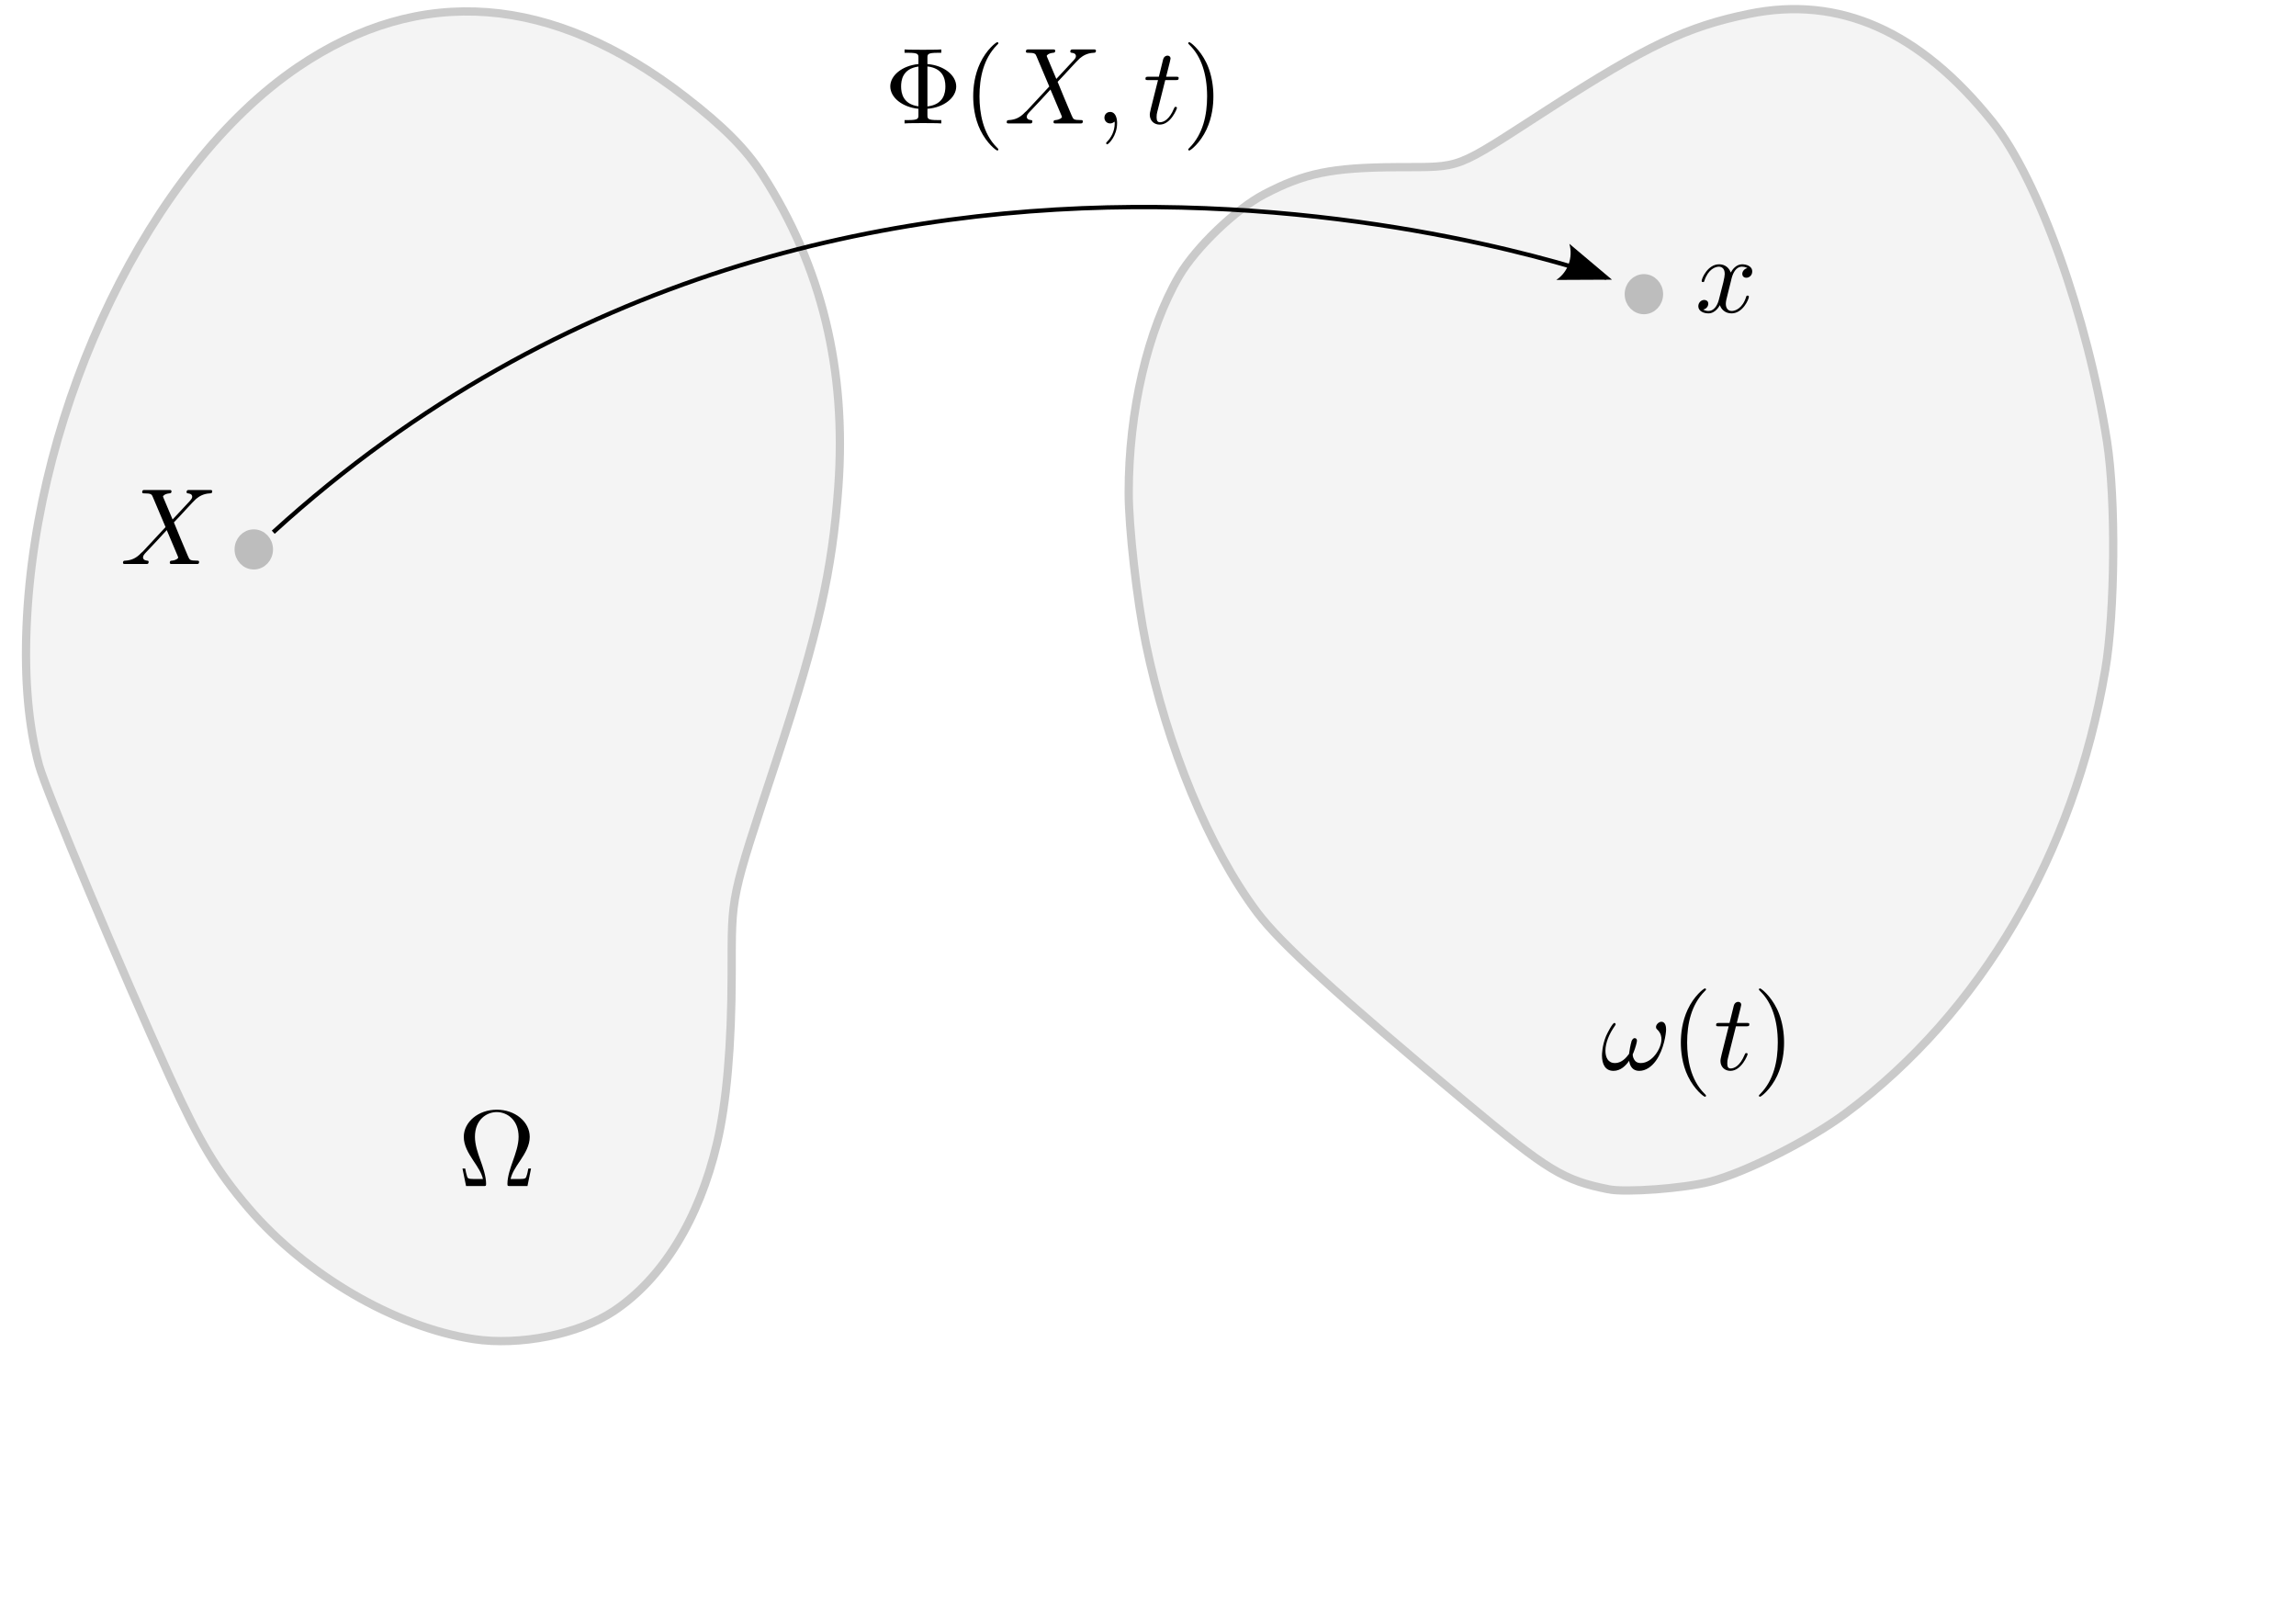
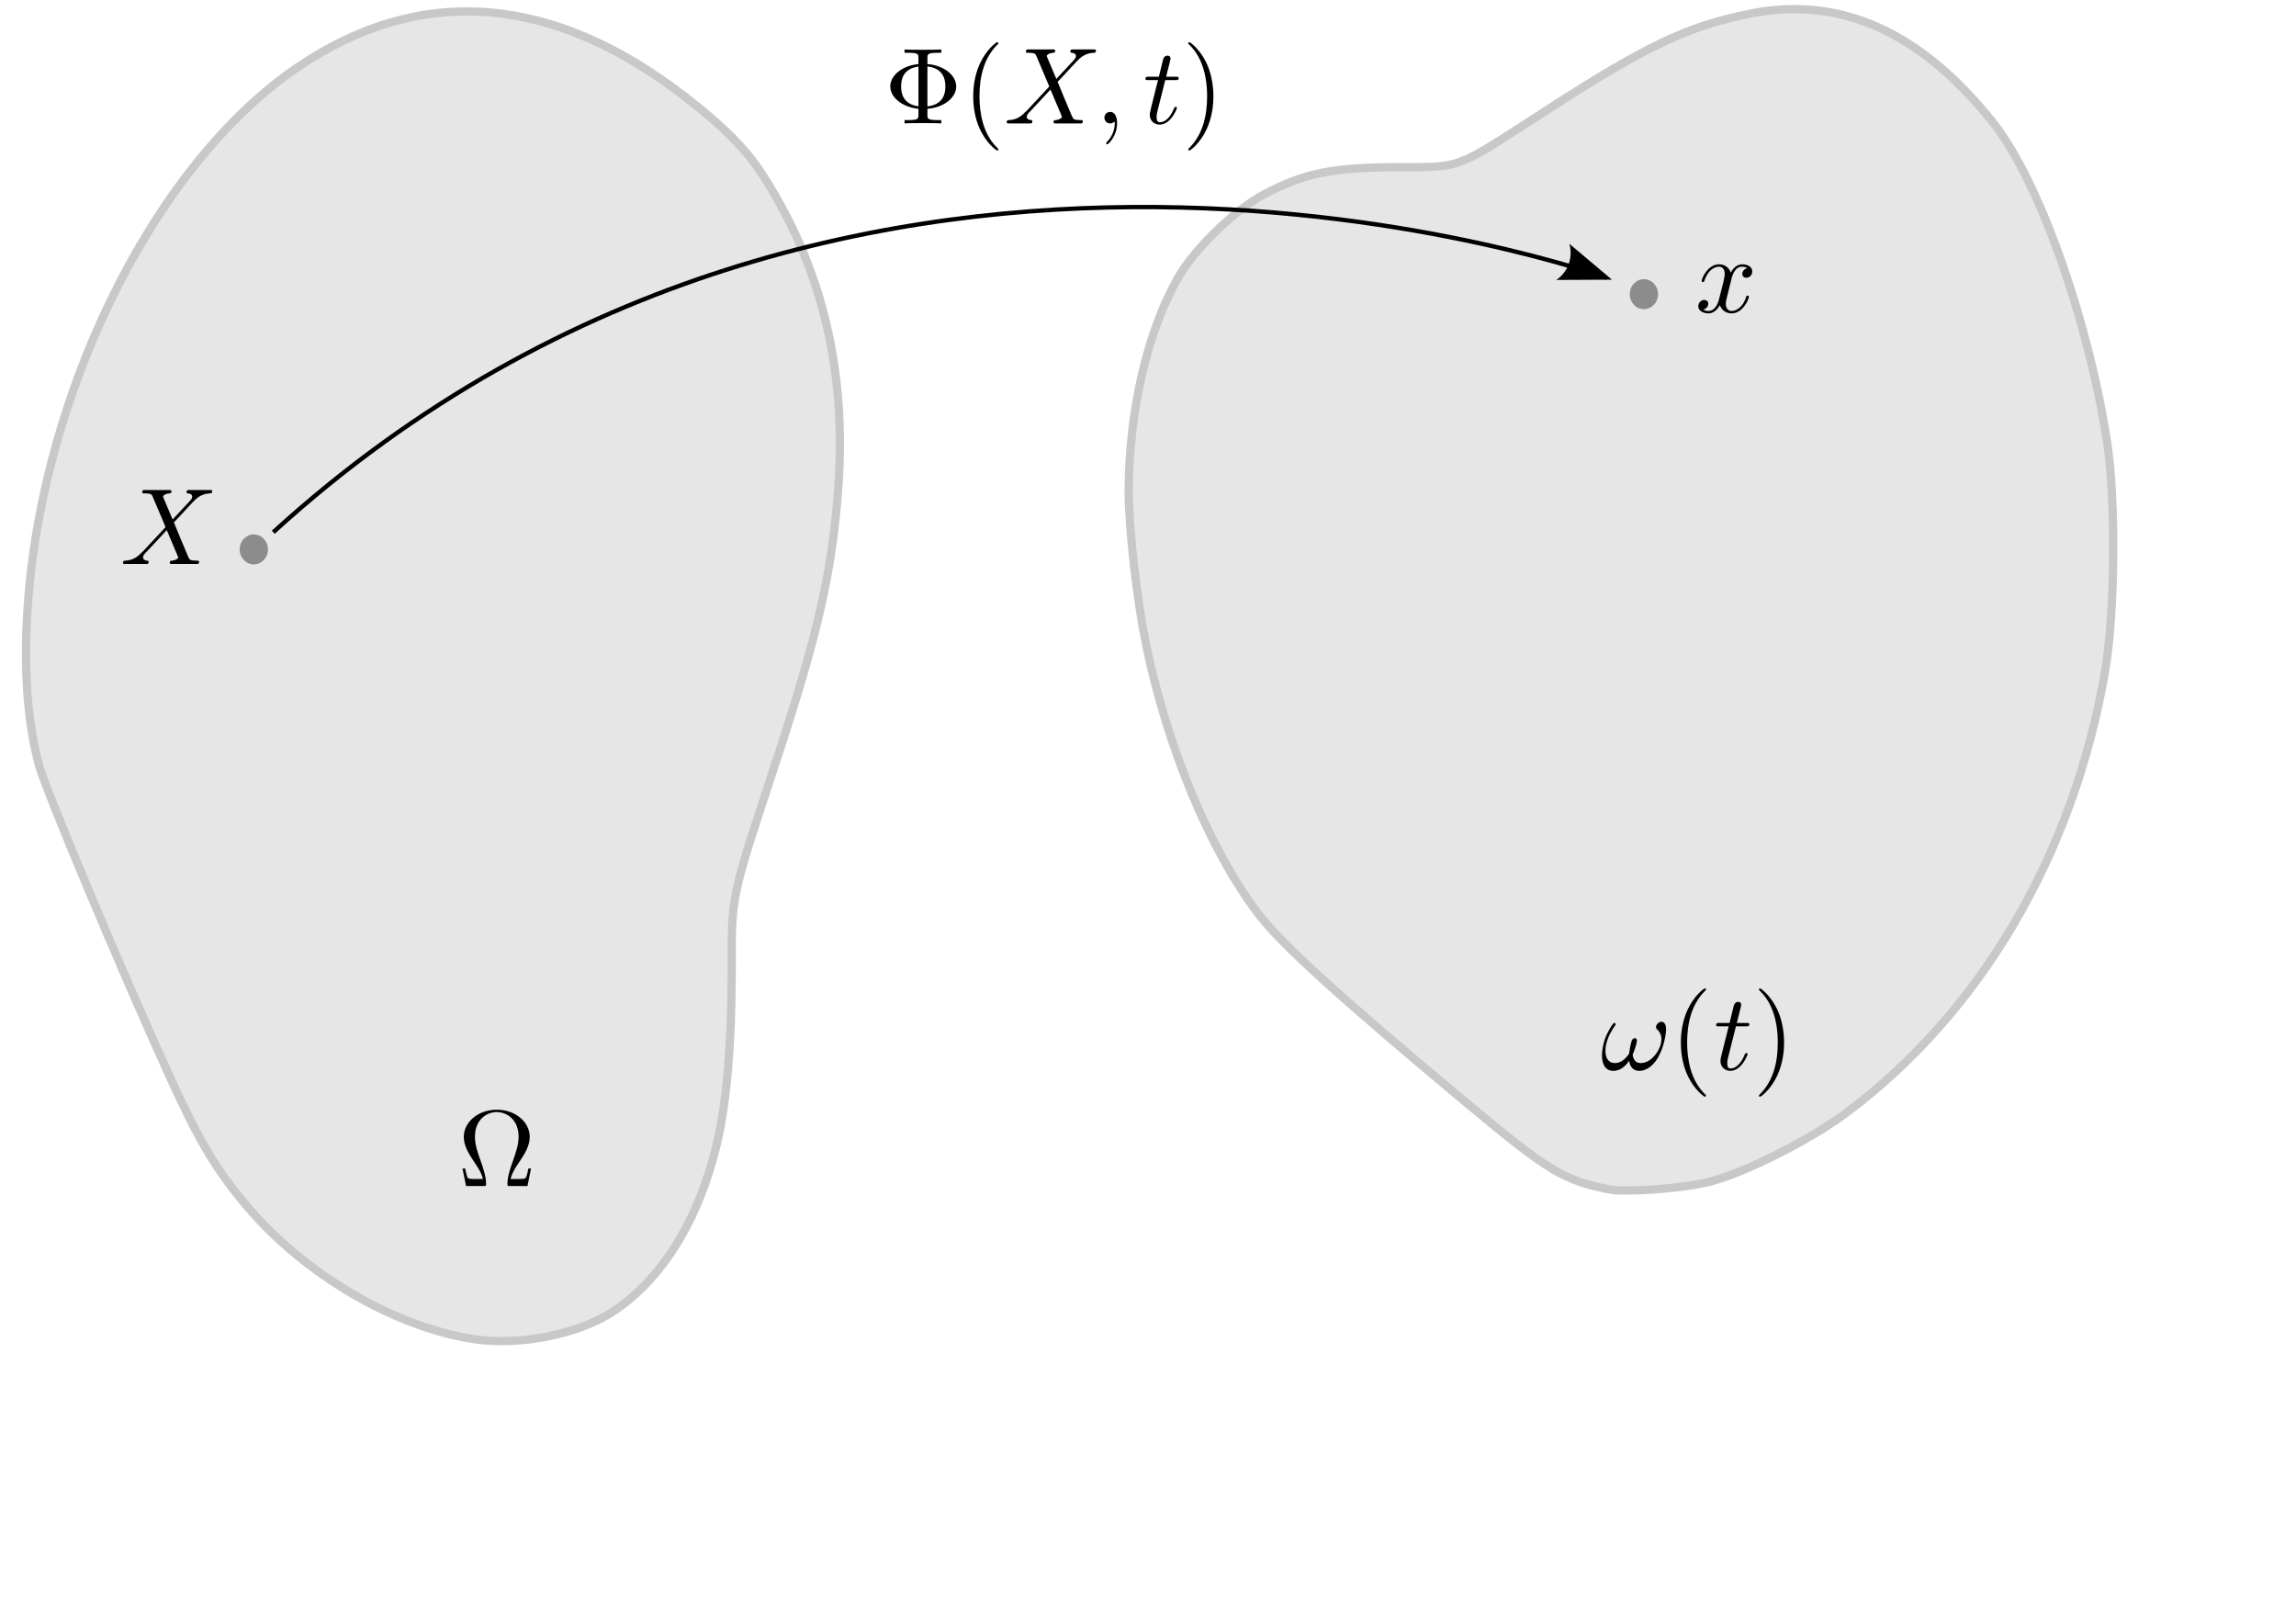
<svg xmlns="http://www.w3.org/2000/svg" width="297mm" height="210mm" id="svg2837" version="1.1">
  <defs id="defs2839">
    <marker style="overflow:visible;" id="Arrow2Lend" refX="0.0" refY="0.0" orient="auto">
      <path transform="scale(1.1) rotate(180) translate(1,0)" d="M 8.719,4.034 L -2.207,0.016 L 8.719,-4.002 C 6.973,-1.63 6.983,1.616 8.719,4.034 z " style="font-size:12.0;fill-rule:evenodd;stroke-width:0.625;stroke-linejoin:round;" id="path3865" />
    </marker>
    <marker orient="auto" refY="0.0" refX="0.0" id="Arrow1Send" style="overflow:visible;">
      <path id="path3859" d="M 0.0,0.0 L 5.0,-5.0 L -12.5,0.0 L 5.0,5.0 L 0.0,0.0 z " style="fill-rule:evenodd;stroke:#000000;stroke-width:1.0pt;marker-start:none;" transform="scale(0.2) rotate(180) translate(6,0)" />
    </marker>
  </defs>
  <g id="layer1" />
-   <path style="opacity:0.224;fill:#cccccc;fill-opacity:1;stroke:#131313;stroke-width:4.04;stroke-miterlimit:3.3;stroke-opacity:1;stroke-dasharray:none;stroke-dashoffset:0" d="M 231.544,654.578 C 193.101,648.686 149.383,623.196 121.362,590.337 105.901,572.207 97.593,558.329 82.884,526.058 59.407,474.551 22.301,386.145 19.038,373.946 13.939,354.88 11.919,332.26 12.994,306.258 17.484,197.6 73.708,81.631 145.549,32.844 205.479,-7.853 269.938,-2.937 334.931,47.286 c 18.79,14.52 29.853,25.662 37.89,38.159 28.915,44.965 41.135,95.31 37.041,152.601 -2.921,40.869 -9.83,71.465 -29.98,132.754 -23.122,70.33 -22.107,65.508 -22.166,105.305 -0.052,34.965 -2.478,62.904 -7.197,82.885 -8.756,37.071 -26.695,66.148 -50.571,81.966 -17.047,11.294 -45.989,17.058 -68.405,13.622 l 0,0 z" id="path3063" />
-   <path style="opacity:0.224;fill:#cccccc;fill-opacity:1;stroke:#131313;stroke-width:4.04;stroke-miterlimit:3.3;stroke-opacity:1;stroke-dasharray:none;stroke-dashoffset:0" d="m 786.352,581.343 c -22.055,-4.446 -29.475,-8.96 -69.219,-42.105 -62.844,-52.411 -91.219,-78.217 -102.441,-93.169 -23.564,-31.397 -44.129,-81.044 -54.509,-131.593 -4.318,-21.026 -8.357,-56.605 -8.359,-73.634 -0.006,-39.863 9.271,-79.721 24.665,-105.975 8.148,-13.896 27.668,-32.618 41.62,-39.919 19.792,-10.357 32.874,-13.027 64.822,-13.233 32.701,-0.21 27.032,1.961 74.044,-28.356 48.106,-31.023 67.839,-40.391 98.121,-46.581 44.221,-9.04 83.473,8.372 119.051,52.809 22.371,27.942 46.54,95.432 55.992,156.354 4.373,28.189 3.943,83.187 -0.872,111.565 -15.23,89.751 -60.758,167.468 -126.964,216.731 -17.577,13.079 -49.013,28.917 -66.276,33.391 -12.673,3.285 -41.222,5.421 -49.675,3.717 z" id="path3065" />
-   <path style="fill:none;stroke:#000000;stroke-width:2.126;stroke-linecap:butt;stroke-linejoin:miter;stroke-miterlimit:4;stroke-opacity:1;stroke-dasharray:none;marker-end:url(#Arrow2Lend)" d="M 133.592,260.163 C 416.899,2.192 785.428,135.784 785.428,135.784" id="path3067" />
-   <path style="opacity:0.224;fill:#000000;fill-opacity:1;stroke:#000000;stroke-width:4.961;stroke-miterlimit:4;stroke-opacity:1;stroke-dasharray:none;stroke-dashoffset:0" id="path6212" d="m 742.68,246.532 a 6.922,7.329 0 1 1 -13.844,0 6.922,7.329 0 1 1 13.844,0 z" transform="translate(67.94756,-102.7343)" />
-   <path style="opacity:0.224;fill:#000000;fill-opacity:1;stroke:#000000;stroke-width:4.961;stroke-miterlimit:4;stroke-opacity:1;stroke-dasharray:none;stroke-dashoffset:0" id="path6212-3" d="m 742.68,246.532 a 6.922,7.329 0 1 1 -13.844,0 6.922,7.329 0 1 1 13.844,0 z" transform="translate(-611.6784,22.03342)" />
+   <path style="opacity:1;fill:#e6e6e6;fill-opacity:1;stroke:#c8c8c8;stroke-width:4.04;stroke-miterlimit:3.3;stroke-opacity:1;stroke-dasharray:none;stroke-dashoffset:0" d="M 231.544,654.578 C 193.101,648.686 149.383,623.196 121.362,590.337 105.901,572.207 97.593,558.329 82.884,526.058 59.407,474.551 22.301,386.145 19.038,373.946 13.939,354.88 11.919,332.26 12.994,306.258 17.484,197.6 73.708,81.631 145.549,32.844 205.479,-7.853 269.938,-2.937 334.931,47.286 c 18.79,14.52 29.853,25.662 37.89,38.159 28.915,44.965 41.135,95.31 37.041,152.601 -2.921,40.869 -9.83,71.465 -29.98,132.754 -23.122,70.33 -22.107,65.508 -22.166,105.305 -0.052,34.965 -2.478,62.904 -7.197,82.885 -8.756,37.071 -26.695,66.148 -50.571,81.966 -17.047,11.294 -45.989,17.058 -68.405,13.622 l 0,0 z" id="path3063" />
+   <path style="opacity:1;fill:#e6e6e6;fill-opacity:1;stroke:#c8c8c8;stroke-width:4.04;stroke-miterlimit:3.3;stroke-opacity:1;stroke-dasharray:none;stroke-dashoffset:0" d="m 786.352,581.343 c -22.055,-4.446 -29.475,-8.96 -69.219,-42.105 -62.844,-52.411 -91.219,-78.217 -102.441,-93.169 -23.564,-31.397 -44.129,-81.044 -54.509,-131.593 -4.318,-21.026 -8.357,-56.605 -8.359,-73.634 -0.006,-39.863 9.271,-79.721 24.665,-105.975 8.148,-13.896 27.668,-32.618 41.62,-39.919 19.792,-10.357 32.874,-13.027 64.822,-13.233 32.701,-0.21 27.032,1.961 74.044,-28.356 48.106,-31.023 67.839,-40.391 98.121,-46.581 44.221,-9.04 83.473,8.372 119.051,52.809 22.371,27.942 46.54,95.432 55.992,156.354 4.373,28.189 3.943,83.187 -0.872,111.565 -15.23,89.751 -60.758,167.468 -126.964,216.731 -17.577,13.079 -49.013,28.917 -66.276,33.391 -12.673,3.285 -41.222,5.421 -49.675,3.717 z" id="path3065" />
+   <path style="fill:none;stroke:#000000;stroke-width:2.126;stroke-linecap:butt;stroke-linejoin:miter;stroke-miterlimit:4;stroke-opacity:1;stroke-dasharray:none;marker-end:url(#Arrow2Lend);opacity:1" d="M 133.592,260.163 C 416.899,2.192 785.428,135.784 785.428,135.784" id="path3067" />
+   <path style="opacity:1;fill:#8c8c8c;fill-opacity:1;stroke:none;stroke-width:4.961;stroke-miterlimit:4;stroke-opacity:1;stroke-dasharray:none;stroke-dashoffset:0" id="path6212" d="m 742.68,246.532 a 6.922,7.329 0 1 1 -13.844,0 6.922,7.329 0 1 1 13.844,0 z" transform="translate(67.94756,-102.7343)" />
+   <path style="opacity:1;fill:#8c8c8c;fill-opacity:1;stroke:none;stroke-width:4.961;stroke-miterlimit:4;stroke-opacity:1;stroke-dasharray:none;stroke-dashoffset:0" id="path6212-3" d="m 742.68,246.532 a 6.922,7.329 0 1 1 -13.844,0 6.922,7.329 0 1 1 13.844,0 z" transform="translate(-611.6784,22.03342)" />
  <g transform="translate(-240,-82)" id="g6280">
    <g style="font-style:normal;font-variant:normal;font-weight:normal;font-stretch:normal;letter-spacing:normal;word-spacing:normal;text-anchor:start;fill:none;stroke:#000000;stroke-linecap:butt;stroke-linejoin:miter;stroke-miterlimit:10.433;stroke-opacity:1;stroke-dasharray:none;stroke-dashoffset:0" id="g6282" transform="matrix(1.062992,0,0,-1.062992,-186.0236,789.2717)" xml:space="preserve" stroke-miterlimit="10.433" fill-rule="even-odd" font-style="normal" font-variant="normal" font-weight="normal" font-stretch="normal" font-size-adjust="none" letter-spacing="normal" word-spacing="normal">
      <path style="fill:#000000;stroke-width:0" d="m 480.16,426.47 -4.18,9.92 c -0.16,0.4 -0.25,0.59 -0.25,0.65 0,0.29 0.84,1.24 2.93,1.44 0.5,0.05 1,0.1 1,0.95 0,0.59 -0.6,0.59 -0.75,0.59 h -11.85 c -0.3,0 -0.9,0 -0.9,-0.99 0,-0.55 0.5,-0.55 1.15,-0.55 2.99,0 3.28,-0.5 3.73,-1.6 l 5.88,-13.9 -10.51,-11.3 c -0.3,-0.25 -0.35,-0.3 -0.65,-0.55 -2.44,-2.64 -4.78,-3.43 -7.32,-3.59 -0.65,-0.04 -1.1,-0.04 -1.1,-0.99 0,-0.05 0,-0.55 0.65,-0.55 h 10.26 c 0.3,0 0.9,0 0.9,1 0,0.5 -0.5,0.54 -0.6,0.54 -0.44,0.05 -1.99,0.16 -1.99,1.55 0,0.8 0.75,1.59 1.35,2.24 l 5.07,5.38 c 1.5,1.65 3.44,3.68 4.49,4.88 l 5.03,-11.9 c 0.2,-0.55 0.25,-0.6 0.25,-0.7 0,-0.4 -0.95,-1.25 -2.89,-1.45 -0.55,-0.04 -1,-0.09 -1,-0.94 0,-0.6 0.55,-0.6 0.75,-0.6 h 11.81 c 0.35,0 0.94,0 0.94,0.95 0,0.59 -0.49,0.59 -0.89,0.59 -3.34,0.05 -3.44,0.2 -4.29,2.19 -1.94,4.64 -5.28,12.41 -6.42,15.4 3.38,3.48 8.62,9.41 10.21,10.81 1.44,1.19 3.33,2.39 6.33,2.54 0.64,0.05 1.09,0.05 1.09,0.99 0,0.05 0,0.55 -0.65,0.55 h -10.21 c -0.3,0 -0.94,0 -0.94,-0.99 0,-0.35 0.25,-0.5 0.59,-0.55 0.45,-0.05 2,-0.15 2,-1.55 0,-0.69 -0.55,-1.34 -0.95,-1.79 z" id="path6284" />
    </g>
  </g>
  <g transform="translate(-74.91947,222.0747)" id="g6529">
    <g style="font-style:normal;font-variant:normal;font-weight:normal;font-stretch:normal;letter-spacing:normal;word-spacing:normal;text-anchor:start;fill:none;stroke:#000000;stroke-linecap:butt;stroke-linejoin:miter;stroke-miterlimit:10.433;stroke-opacity:1;stroke-dasharray:none;stroke-dashoffset:0" id="g6531" transform="matrix(1.062992,0,0,-1.062992,-186.0236,789.2717)" xml:space="preserve" stroke-miterlimit="10.433" fill-rule="even-odd" font-style="normal" font-variant="normal" font-weight="normal" font-stretch="normal" font-size-adjust="none" letter-spacing="normal" word-spacing="normal">
      <path style="fill:#000000;stroke-width:0" d="m 489.72,414.07 h -1.24 c -0.25,-1.3 -0.45,-2.44 -0.9,-3.64 -0.25,-0.79 -0.4,-1.19 -3.29,-1.19 h -3.98 c 0.65,2.79 2.19,5.18 4.43,8.47 2.34,3.53 4.38,6.97 4.38,10.9 0,6.93 -6.72,12.51 -15.14,12.51 -8.57,0 -15.19,-5.68 -15.19,-12.51 0,-3.93 2.04,-7.37 4.38,-10.9 2.19,-3.29 3.79,-5.68 4.44,-8.47 h -3.99 c -2.89,0 -3.04,0.4 -3.29,1.14 -0.4,1.15 -0.64,2.44 -0.89,3.69 h -1.25 l 1.65,-8.07 h 7.96 c 1.1,0 1.25,0 1.25,1.05 0,3.48 -1.54,7.87 -2.69,11.06 -1.04,2.88 -2.44,6.82 -2.44,10.55 0,7.98 5.48,11.36 10.01,11.36 4.78,0 10.07,-3.58 10.07,-11.36 0,-3.73 -1.35,-7.52 -2.79,-11.6 -0.75,-2.1 -2.35,-6.58 -2.35,-10.01 0,-1.05 0.16,-1.05 1.3,-1.05 h 7.92 z" id="path6533" />
    </g>
  </g>
  <g id="g6595" transform="translate(483.8176,165.1745)">
    <g word-spacing="normal" letter-spacing="normal" font-size-adjust="none" font-stretch="normal" font-weight="normal" font-variant="normal" font-style="normal" fill-rule="even-odd" stroke-miterlimit="10.433" xml:space="preserve" transform="matrix(1.062992,0,0,-1.062992,-186.0236,789.2717)" id="g6597" style="font-style:normal;font-variant:normal;font-weight:normal;font-stretch:normal;letter-spacing:normal;word-spacing:normal;text-anchor:start;fill:none;stroke:#000000;stroke-linecap:butt;stroke-linejoin:miter;stroke-miterlimit:10.433;stroke-opacity:1;stroke-dasharray:none;stroke-dashoffset:0">
      <path id="path6599" d="m 469.15,410.09 0.05,-0.29 0.05,-0.28 0.06,-0.27 0.07,-0.26 0.07,-0.26 0.08,-0.24 0.09,-0.23 0.09,-0.22 0.11,-0.22 0.1,-0.2 0.12,-0.19 0.12,-0.19 0.13,-0.18 0.13,-0.16 0.14,-0.16 0.15,-0.15 0.15,-0.14 0.16,-0.13 0.16,-0.12 0.17,-0.11 0.18,-0.1 0.18,-0.1 0.19,-0.08 0.19,-0.07 0.2,-0.07 0.21,-0.06 0.21,-0.05 0.21,-0.04 0.22,-0.03 0.23,-0.02 0.23,-0.01 0.23,-0.01 c 2.94,0 5.63,1.89 7.62,4.64 3.74,5.18 4.69,12.7 4.69,14.39 0,3.54 -1.85,3.54 -2.14,3.54 -1.25,0 -2.5,-1.3 -2.5,-2.4 0,-0.64 0.3,-0.94 0.75,-1.34 1.59,-1.64 1.75,-3.24 1.75,-4.33 0,-4.24 -4.24,-10.91 -9.47,-10.91 -0.45,0 -1.84,0 -2.74,1.14 -0.6,0.8 -1,1.75 -1,2.75 0,0.14 0,0.24 0.3,0.79 0.95,2.24 1.65,4.98 1.65,5.63 0,0.6 -0.35,1.15 -1.05,1.15 -0.55,0 -0.99,-0.45 -1.39,-1.25 -0.1,-0.25 -0.7,-2.44 -1.05,-5.03 -0.1,-0.9 -0.1,-1 -0.45,-1.34 -2.19,-3.04 -4.48,-3.84 -6.18,-3.84 -3.28,0 -4.38,2.74 -4.38,5.68 0,3.73 1.85,7.87 4.19,11.21 0.5,0.69 0.5,0.79 0.5,0.94 0,0.4 -0.31,0.6 -0.6,0.6 -0.8,0 -3.09,-4.38 -3.79,-5.98 -1.84,-4.43 -1.89,-8.52 -1.89,-8.96 0,-3.99 1.49,-7.08 5.28,-7.08 3.23,0 5.63,2.29 7.22,4.64 z" style="fill:#000000;stroke-width:0" />
      <path id="path6601" d="m 504.49,394.04 0,0.03 0,0.03 -0.01,0.01 0,0.02 0,0.01 -0.01,0.02 0,0.02 -0.01,0.01 -0.01,0.02 -0.01,0.02 -0.01,0.03 -0.01,0.02 -0.02,0.02 -0.02,0.03 -0.02,0.03 -0.02,0.03 -0.03,0.03 -0.03,0.04 -0.01,0.02 -0.02,0.02 -0.02,0.02 -0.02,0.02 -0.02,0.02 -0.02,0.03 -0.02,0.02 -0.02,0.02 -0.02,0.03 -0.03,0.02 -0.02,0.03 -0.03,0.03 -0.02,0.03 -0.03,0.03 -0.03,0.03 -0.03,0.03 -0.03,0.03 -0.03,0.03 -0.04,0.04 -0.03,0.03 -0.04,0.04 -0.03,0.03 -0.04,0.04 -0.04,0.04 c -6.23,6.28 -7.82,15.69 -7.82,23.31 0,8.67 1.89,17.34 8.02,23.57 0.65,0.59 0.65,0.69 0.65,0.84 0,0.35 -0.2,0.5 -0.5,0.5 -0.5,0 -4.98,-3.39 -7.92,-9.72 -2.54,-5.47 -3.14,-11 -3.14,-15.19 0,-3.88 0.55,-9.91 3.29,-15.54 2.99,-6.12 7.27,-9.36 7.77,-9.36 0.3,0 0.5,0.15 0.5,0.49 z" style="fill:#000000;stroke-width:0" />
      <path id="path6603" d="m 518.26,425.93 h 4.69 c 0.99,0 1.49,0 1.49,0.99 0,0.55 -0.5,0.55 -1.4,0.55 h -4.38 c 1.79,7.07 2.04,8.07 2.04,8.37 0,0.84 -0.6,1.34 -1.44,1.34 -0.15,0 -1.54,-0.05 -1.99,-1.79 l -1.95,-7.92 h -4.68 c -1,0 -1.5,0 -1.5,-0.95 0,-0.59 0.4,-0.59 1.4,-0.59 h 4.39 c -3.59,-14.15 -3.79,-15 -3.79,-15.89 0,-2.7 1.89,-4.59 4.58,-4.59 5.08,0 7.92,7.28 7.92,7.67 0,0.5 -0.4,0.5 -0.6,0.5 -0.45,0 -0.49,-0.15 -0.74,-0.69 -2.14,-5.19 -4.78,-6.38 -6.48,-6.38 -1.05,0 -1.54,0.65 -1.54,2.29 0,1.2 0.1,1.54 0.29,2.39 z" style="fill:#000000;stroke-width:0" />
      <path id="path6605" d="m 540.4,418.45 -0.01,0.37 0,0.39 -0.01,0.39 -0.01,0.41 -0.04,0.84 -0.06,0.88 -0.09,0.92 -0.1,0.94 -0.14,0.98 -0.16,1 -0.2,1.02 -0.23,1.04 -0.27,1.05 -0.3,1.06 -0.35,1.06 -0.39,1.07 -0.22,0.53 -0.22,0.54 -0.24,0.53 -0.25,0.53 c -2.99,6.12 -7.27,9.36 -7.77,9.36 -0.3,0 -0.5,-0.2 -0.5,-0.5 0,-0.15 0,-0.25 0.94,-1.15 4.89,-4.92 7.73,-12.85 7.73,-23.26 0,-8.52 -1.85,-17.28 -8.02,-23.56 -0.65,-0.6 -0.65,-0.69 -0.65,-0.85 0,-0.29 0.2,-0.49 0.5,-0.49 0.5,0 4.98,3.38 7.92,9.71 2.54,5.48 3.14,11.01 3.14,15.19 z" style="fill:#000000;stroke-width:0" />
    </g>
  </g>
  <g transform="translate(133.5918,-297.3638)" id="g6679">
    <g style="font-style:normal;font-variant:normal;font-weight:normal;font-stretch:normal;letter-spacing:normal;word-spacing:normal;text-anchor:start;fill:none;stroke:#000000;stroke-linecap:butt;stroke-linejoin:miter;stroke-miterlimit:10.433;stroke-opacity:1;stroke-dasharray:none;stroke-dashoffset:0" id="g6681" transform="matrix(1.062992,0,0,-1.062992,-186.0236,789.2717)" xml:space="preserve" stroke-miterlimit="10.433" fill-rule="even-odd" font-style="normal" font-variant="normal" font-weight="normal" font-stretch="normal" font-size-adjust="none" letter-spacing="normal" word-spacing="normal">
      <path style="fill:#000000;stroke-width:0" d="m 475.88,412.73 v 1.09 18.38 c 6.87,-0.79 8.26,-5.38 8.26,-9.16 0,-2.99 -0.74,-8.32 -8.26,-9.22 v -1.09 c 7.72,0.59 13.24,5.23 13.24,10.25 0,5.19 -5.67,9.72 -13.24,10.32 v 2.79 c 0,1.69 0,2.39 4.73,2.39 h 1.64 v 1.54 c -1.79,-0.15 -6.37,-0.15 -8.42,-0.15 -2.04,0 -6.67,0 -8.47,0.15 v -1.54 h 1.65 c 4.73,0 4.73,-0.65 4.73,-2.39 v -2.79 c -7.62,-0.75 -12.95,-5.33 -12.95,-10.26 0,-5.13 5.53,-9.57 12.95,-10.31 v 1.14 c -7.07,0.95 -7.97,6.03 -7.97,9.11 0,2.6 0.5,8.18 7.97,9.17 v -18.28 -1.14 -2.8 c 0,-1.69 0,-2.39 -4.73,-2.39 h -1.65 V 406 c 1.8,0.15 6.38,0.15 8.43,0.15 2.03,0 6.67,0 8.46,-0.15 v 1.54 h -1.64 c -4.73,0 -4.73,0.65 -4.73,2.39 z" id="path6683" />
      <path style="fill:#000000;stroke-width:0" d="m 508.49,394.04 0,0.03 0,0.03 -0.01,0.01 0,0.02 0,0.01 -0.01,0.02 0,0.02 -0.01,0.01 -0.01,0.02 -0.01,0.02 -0.01,0.03 -0.01,0.02 -0.02,0.02 -0.02,0.03 -0.02,0.03 -0.02,0.03 -0.03,0.03 -0.03,0.04 -0.01,0.02 -0.02,0.02 -0.02,0.02 -0.02,0.02 -0.02,0.02 -0.02,0.03 -0.02,0.02 -0.02,0.02 -0.02,0.03 -0.03,0.02 -0.02,0.03 -0.03,0.03 -0.02,0.03 -0.03,0.03 -0.03,0.03 -0.03,0.03 -0.03,0.03 -0.03,0.03 -0.04,0.04 -0.03,0.03 -0.04,0.04 -0.03,0.03 -0.04,0.04 -0.04,0.04 c -6.23,6.28 -7.82,15.69 -7.82,23.31 0,8.67 1.89,17.34 8.02,23.57 0.65,0.59 0.65,0.69 0.65,0.84 0,0.35 -0.2,0.5 -0.5,0.5 -0.5,0 -4.98,-3.39 -7.92,-9.72 -2.54,-5.47 -3.14,-11 -3.14,-15.19 0,-3.88 0.55,-9.91 3.29,-15.54 2.99,-6.12 7.27,-9.36 7.77,-9.36 0.3,0 0.5,0.15 0.5,0.49 z" id="path6685" />
      <path style="fill:#000000;stroke-width:0" d="m 535.16,426.47 -4.18,9.92 c -0.16,0.4 -0.25,0.59 -0.25,0.65 0,0.29 0.84,1.24 2.93,1.44 0.5,0.05 1,0.1 1,0.95 0,0.59 -0.6,0.59 -0.75,0.59 h -11.85 c -0.3,0 -0.9,0 -0.9,-0.99 0,-0.55 0.5,-0.55 1.15,-0.55 2.99,0 3.28,-0.5 3.73,-1.6 l 5.88,-13.9 -10.51,-11.3 c -0.3,-0.25 -0.35,-0.3 -0.65,-0.55 -2.44,-2.64 -4.78,-3.43 -7.32,-3.59 -0.65,-0.04 -1.1,-0.04 -1.1,-0.99 0,-0.05 0,-0.55 0.65,-0.55 h 10.26 c 0.3,0 0.9,0 0.9,1 0,0.5 -0.5,0.54 -0.6,0.54 -0.45,0.05 -1.99,0.16 -1.99,1.55 0,0.8 0.75,1.59 1.35,2.24 l 5.07,5.38 c 1.5,1.65 3.44,3.68 4.49,4.88 l 5.03,-11.9 c 0.2,-0.55 0.25,-0.6 0.25,-0.7 0,-0.4 -0.95,-1.25 -2.89,-1.45 -0.55,-0.04 -1,-0.09 -1,-0.94 0,-0.6 0.55,-0.6 0.75,-0.6 h 11.81 c 0.35,0 0.94,0 0.94,0.95 0,0.59 -0.49,0.59 -0.89,0.59 -3.34,0.05 -3.44,0.2 -4.29,2.19 -1.94,4.64 -5.28,12.41 -6.42,15.4 3.39,3.48 8.62,9.41 10.21,10.81 1.44,1.19 3.33,2.39 6.33,2.54 0.64,0.05 1.09,0.05 1.09,0.99 0,0.05 0,0.55 -0.65,0.55 h -10.21 c -0.3,0 -0.94,0 -0.94,-0.99 0,-0.35 0.25,-0.5 0.59,-0.55 0.45,-0.05 2,-0.15 2,-1.55 0,-0.69 -0.55,-1.34 -0.95,-1.79 z" id="path6687" />
      <path style="fill:#000000;stroke-width:0" d="m 563.11,406.05 0,0.31 -0.01,0.29 -0.02,0.29 -0.02,0.28 -0.04,0.27 -0.03,0.26 -0.05,0.26 -0.05,0.24 -0.06,0.24 -0.07,0.23 -0.07,0.22 -0.07,0.21 -0.09,0.2 -0.09,0.19 -0.09,0.18 -0.1,0.18 -0.11,0.16 -0.11,0.15 -0.12,0.15 -0.12,0.13 -0.13,0.13 -0.13,0.11 -0.14,0.1 -0.15,0.1 -0.15,0.08 -0.15,0.07 -0.16,0.06 -0.16,0.05 -0.17,0.04 -0.17,0.03 -0.17,0.02 -0.18,0 c -1.65,0 -2.65,-1.24 -2.65,-2.64 0,-1.34 1,-2.64 2.65,-2.64 0.59,0 1.24,0.2 1.74,0.65 0.15,0.1 0.2,0.15 0.25,0.15 0.05,0 0.1,-0.05 0.1,-0.75 0,-3.69 -1.75,-6.67 -3.39,-8.32 -0.55,-0.55 -0.55,-0.65 -0.55,-0.8 0,-0.34 0.25,-0.54 0.5,-0.54 0.55,0 4.53,3.83 4.53,9.66 z" id="path6689" />
      <path style="fill:#000000;stroke-width:0" d="m 585.26,425.93 h 4.69 c 0.99,0 1.49,0 1.49,0.99 0,0.55 -0.5,0.55 -1.4,0.55 h -4.38 c 1.79,7.07 2.04,8.07 2.04,8.37 0,0.84 -0.6,1.34 -1.44,1.34 -0.15,0 -1.54,-0.05 -1.99,-1.79 l -1.95,-7.92 h -4.68 c -0.99,0 -1.49,0 -1.49,-0.95 0,-0.59 0.39,-0.59 1.39,-0.59 h 4.39 c -3.59,-14.15 -3.79,-15 -3.79,-15.89 0,-2.7 1.89,-4.59 4.58,-4.59 5.08,0 7.92,7.28 7.92,7.67 0,0.5 -0.4,0.5 -0.6,0.5 -0.45,0 -0.49,-0.15 -0.74,-0.69 -2.14,-5.19 -4.78,-6.38 -6.48,-6.38 -1.05,0 -1.54,0.65 -1.54,2.29 0,1.2 0.1,1.54 0.29,2.39 z" id="path6691" />
      <path style="fill:#000000;stroke-width:0" d="m 607.4,418.45 -0.01,0.37 0,0.39 -0.01,0.39 -0.01,0.41 -0.04,0.84 -0.06,0.88 -0.09,0.92 -0.1,0.94 -0.14,0.98 -0.16,1 -0.2,1.02 -0.23,1.04 -0.27,1.05 -0.3,1.06 -0.35,1.06 -0.39,1.07 -0.22,0.53 -0.22,0.54 -0.24,0.53 -0.25,0.53 c -2.99,6.12 -7.27,9.36 -7.77,9.36 -0.3,0 -0.5,-0.2 -0.5,-0.5 0,-0.15 0,-0.25 0.94,-1.15 4.89,-4.92 7.73,-12.85 7.73,-23.26 0,-8.52 -1.85,-17.28 -8.02,-23.56 -0.65,-0.6 -0.65,-0.69 -0.65,-0.85 0,-0.29 0.2,-0.49 0.5,-0.49 0.5,0 4.98,3.38 7.92,9.71 2.54,5.48 3.14,11.01 3.14,15.19 z" id="path6693" />
    </g>
  </g>
  <g id="g3682" transform="translate(530.0649,-205.0963)">
    <g word-spacing="normal" letter-spacing="normal" font-size-adjust="none" font-stretch="normal" font-weight="normal" font-variant="normal" font-style="normal" fill-rule="even-odd" stroke-miterlimit="10.433" xml:space="preserve" transform="matrix(1.062992,0,0,-1.062992,-186.0236,789.2717)" id="content" style="font-style:normal;font-variant:normal;font-weight:normal;font-stretch:normal;letter-spacing:normal;word-spacing:normal;text-anchor:start;fill:none;stroke:#000000;stroke-linecap:butt;stroke-linejoin:miter;stroke-miterlimit:10.433;stroke-opacity:1;stroke-dasharray:none;stroke-dashoffset:0">
      <path id="path3685" d="m 472.64,421.04 0.03,0.13 0.03,0.15 0.05,0.17 0.04,0.18 0.06,0.19 0.06,0.21 0.06,0.21 0.07,0.23 0.08,0.23 0.09,0.24 0.1,0.25 0.1,0.24 0.11,0.25 0.12,0.25 0.13,0.25 0.14,0.25 0.15,0.24 0.15,0.24 0.17,0.23 0.18,0.22 0.18,0.22 0.2,0.2 0.21,0.19 0.22,0.18 0.23,0.16 0.25,0.14 0.12,0.07 0.13,0.06 0.13,0.05 0.14,0.05 0.14,0.05 0.14,0.04 0.14,0.03 0.15,0.03 0.15,0.02 0.16,0.02 0.16,0.01 0.16,0 c 0.25,0 1.45,0 2.49,-0.65 -1.4,-0.25 -2.39,-1.49 -2.39,-2.68 0,-0.8 0.54,-1.75 1.89,-1.75 1.1,0 2.69,0.9 2.69,2.89 0,2.59 -2.94,3.29 -4.63,3.29 -2.89,0 -4.64,-2.64 -5.23,-3.79 -1.25,3.29 -3.94,3.79 -5.38,3.79 -5.18,0 -8.02,-6.43 -8.02,-7.67 0,-0.5 0.5,-0.5 0.6,-0.5 0.39,0 0.54,0.1 0.64,0.54 1.7,5.29 4.98,6.53 6.68,6.53 0.95,0 2.69,-0.45 2.69,-3.33 0,-1.55 -0.85,-4.89 -2.69,-11.86 -0.8,-3.09 -2.54,-5.18 -4.73,-5.18 -0.3,0 -1.45,0 -2.49,0.65 1.24,0.25 2.34,1.29 2.34,2.69 0,1.34 -1.1,1.74 -1.85,1.74 -1.49,0 -2.73,-1.3 -2.73,-2.89 0,-2.29 2.48,-3.29 4.68,-3.29 3.28,0 5.08,3.49 5.23,3.79 0.6,-1.85 2.39,-3.79 5.38,-3.79 5.13,0 7.97,6.43 7.97,7.67 0,0.5 -0.45,0.5 -0.6,0.5 -0.45,0 -0.55,-0.2 -0.65,-0.55 -1.64,-5.33 -5.03,-6.52 -6.62,-6.52 -1.95,0 -2.74,1.59 -2.74,3.29 0,1.09 0.29,2.19 0.85,4.38 z" style="fill:#000000;stroke-width:0" />
    </g>
  </g>
</svg>
